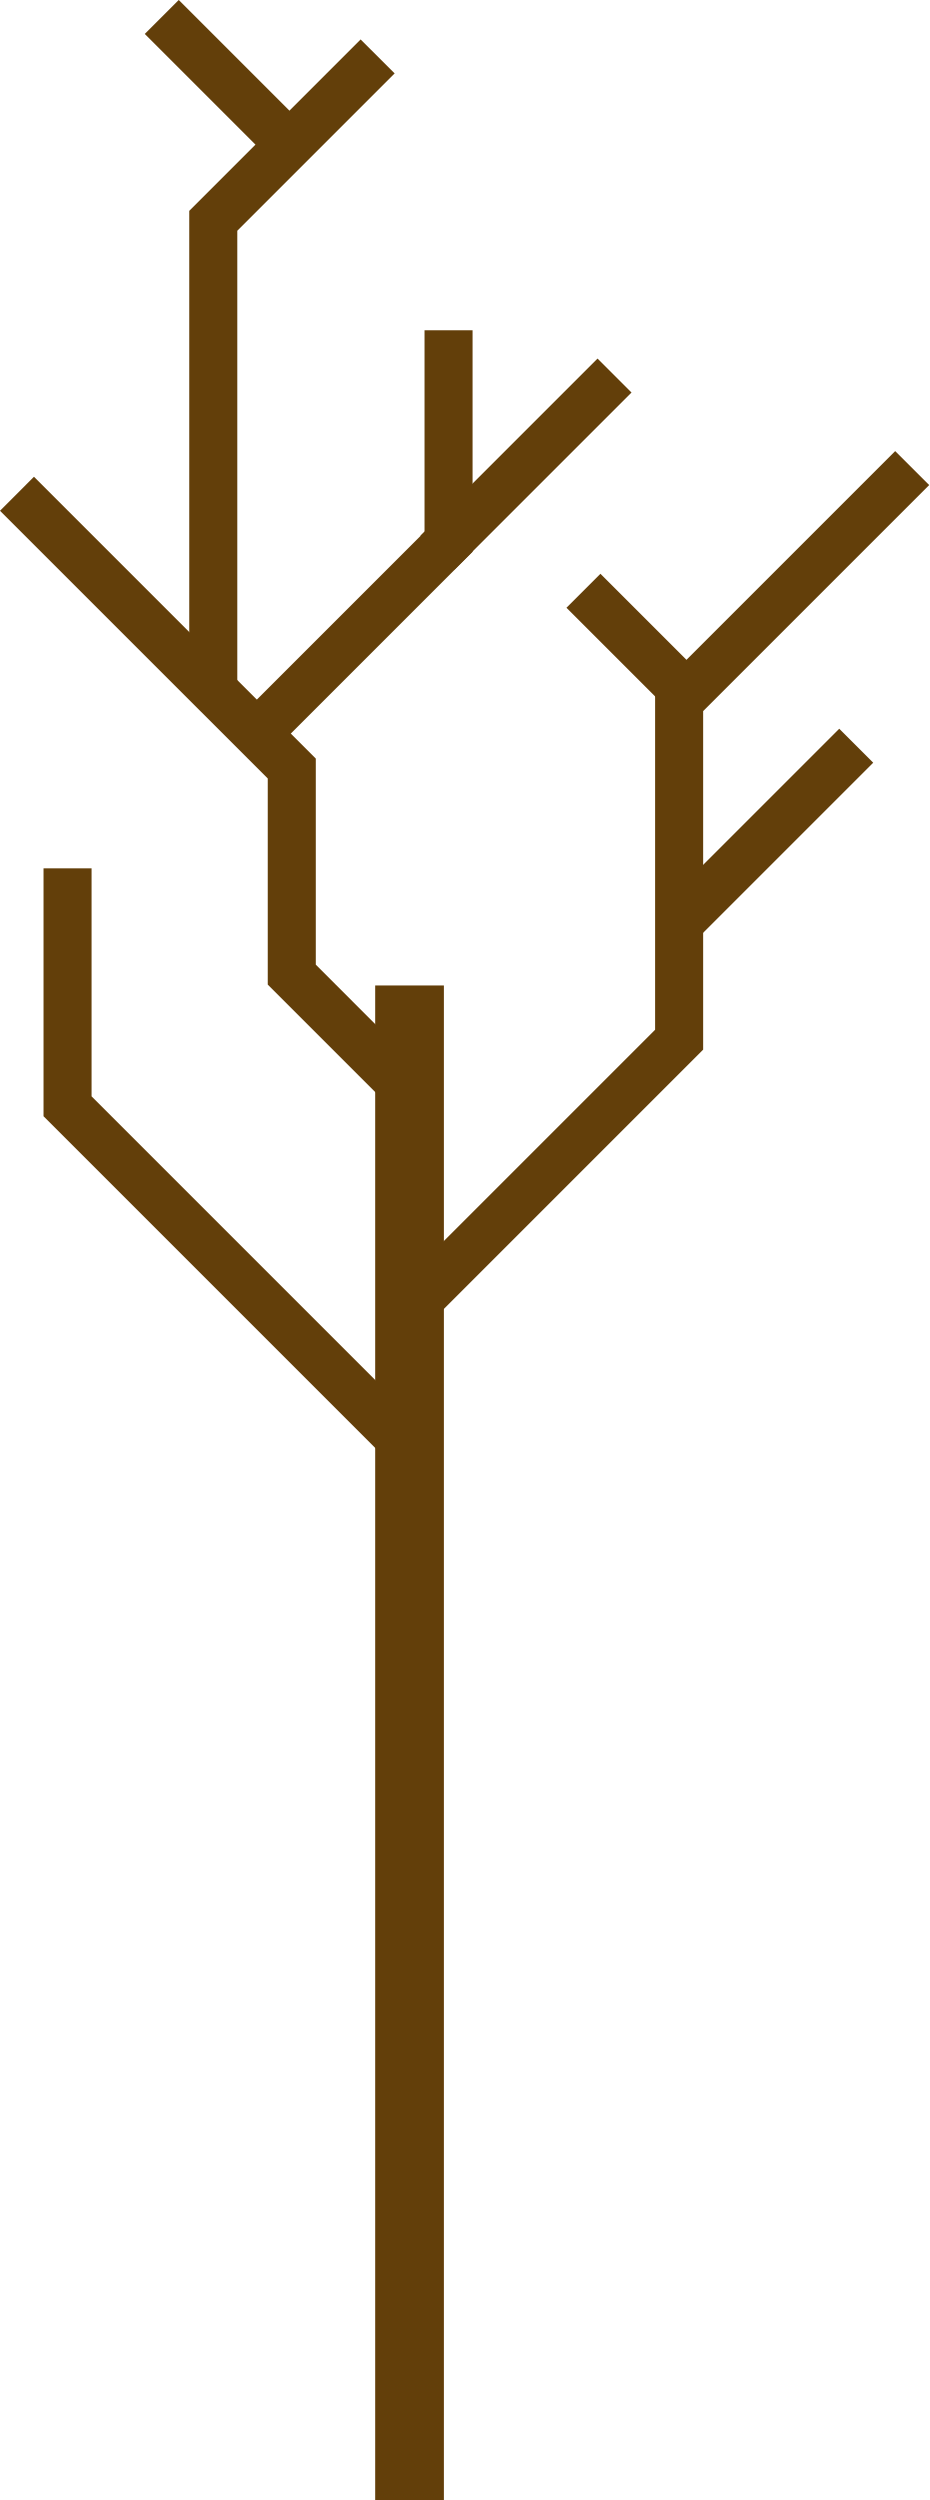
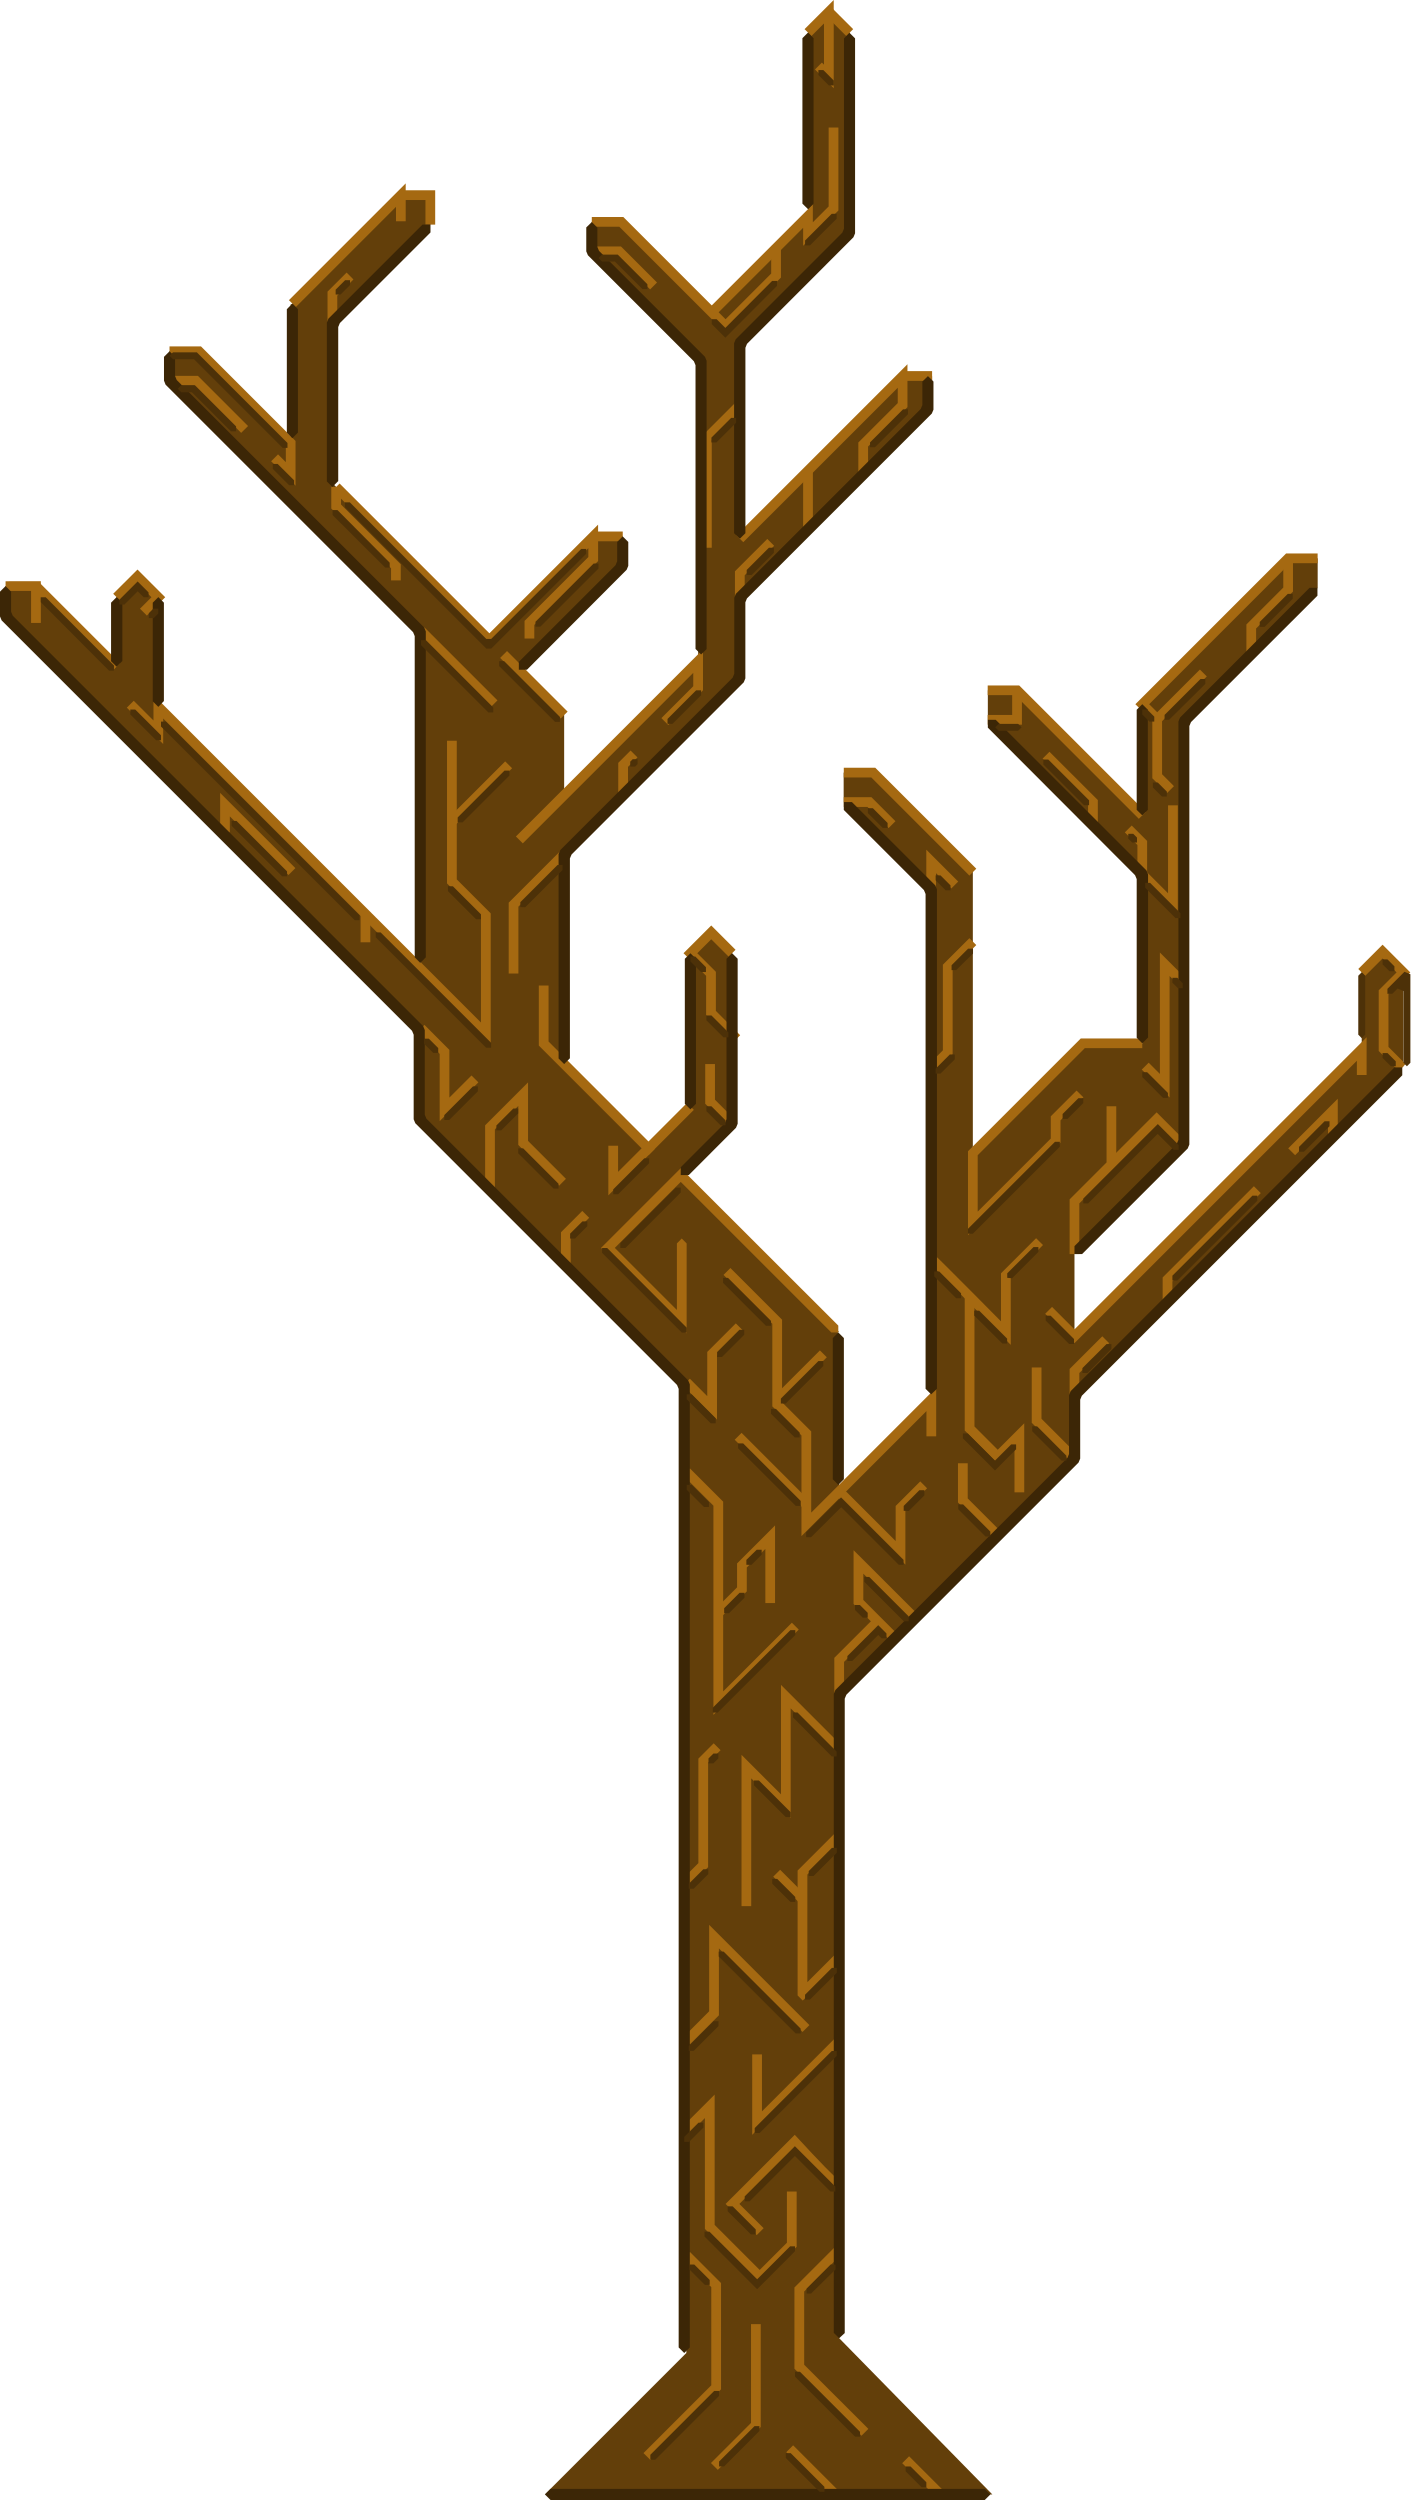
- <svg xmlns="http://www.w3.org/2000/svg" viewBox="0 0 193.4 520.34">
+ <svg xmlns="http://www.w3.org/2000/svg" viewBox="0 0 311.25 551.71">
  <defs>
-     <style>.cls-1{fill:#633f0a;}</style>
+     <style>.cls-1{fill:#633f0a;}.cls-2{fill:#a56911;}.cls-3{fill:#3c2606;}.cls-4{fill:#4d3108;}</style>
  </defs>
  <g id="Layer_2" data-name="Layer 2">
    <g id="Layer_1-2" data-name="Layer 1">
-       <rect class="cls-1" x="78.09" y="205.11" width="14.3" height="315.23" />
-       <polygon class="cls-1" points="88.77 276.05 81.7 268.98 136.35 214.33 136.35 143.86 186.32 93.89 193.4 100.96 146.35 148.01 146.35 218.47 88.77 276.05" />
-       <polygon class="cls-1" points="81.7 230.9 55.73 204.93 55.73 162.03 0 106.31 7.07 99.23 65.73 157.89 65.73 200.78 88.77 223.83 81.7 230.9" />
-       <polygon class="cls-1" points="49.39 141.79 39.39 141.79 39.39 43.89 75.06 8.21 82.14 15.28 49.39 48.03 49.39 141.79" />
-       <polygon class="cls-1" points="78.94 302.21 9.06 232.33 9.06 180.73 19.06 180.73 19.06 228.19 86.01 295.14 78.94 302.21" />
-       <rect class="cls-1" x="128.18" y="118.09" width="10" height="33.22" transform="translate(-56.24 133.63) rotate(-45)" />
-       <rect class="cls-1" x="40.41" y="-1.33" width="10" height="33.22" transform="translate(2.5 36.58) rotate(-45)" />
-       <rect class="cls-1" x="133.72" y="168.64" width="52.12" height="10" transform="translate(-75.98 163.84) rotate(-45)" />
-       <rect class="cls-1" x="83.41" y="91.59" width="52.12" height="10" transform="translate(-36.23 105.7) rotate(-45)" />
-       <polygon class="cls-1" points="56.17 157.04 49.1 149.97 88.36 110.71 88.36 68.74 98.36 68.74 98.36 114.85 56.17 157.04" />
+       <path class="cls-1" d="M309.71,214.6l-4.6-4.6h0c-1.79,1.8-2.8,2.81-4.6,4.6v16.89l-63.39,63.4V276.75l24.17-24.17V230.24h0V189.82l.34-.34-.34-.33V159.22l29.5-29.5v-6.51h-6.51L252.08,155.4v24.54l-27.6-27.6H218v6.51L252.08,193v37.28H239L214.69,254.5v-62l-22-22h-6.51V177l19.28,19.27v67.33h.09l-.05.05v45.15l-20.34,20.34V295.29a2.4,2.4,0,0,0-.29-1.16l.24-.24-34.91-34.58L161.56,248V210.36l-4.6-4.6h0l-4.6,4.6v33.81l-8.67,8.67-19.19-19V188.48l38.77-38.77v-17.8L205.7,89.48V83h-6.51l-35.92,35.91V75.73l24.24-24.24V7.19l-4.6-4.6h0c-1.79,1.8-2.8,2.81-4.6,4.6V47.68L157.07,68.92l-20-20H130.6v6.51l23.47,23.46v67L124.5,175.47V157.81l-10-10,22.92-22.92v-6.51h-6.5L108,141.28,92.91,126.15v0L73.35,106.63V71.19L95,49.57V43.06H88.46L64.52,67l.13.13h-.5V97.75L43.92,77.52H37.41V84l31.51,31.5.16-.16L92.91,139.2v74.73l-58-58V131.8l-4.6-4.6-4.6,4.6v15.33l-17.8-17.8H1.23c0,2.62,0,4.09,0,6.71l36.62,36.23.19-.19,54.85,54.85V247l58.57,58V519.27l-31.22,31.22H219L185.19,516V373.83l51.93-51.93v-14l72.59-72.59Z" />
+       <polygon class="cls-2" points="108.29 230.83 36.01 158.56 36.01 164.19 27.99 156.17 29.51 154.65 33.87 159 33.87 153.37 106.14 225.65 106.14 202.45 98.65 194.96 98.65 163.47 100.8 163.47 100.8 194.07 108.29 201.56 108.29 230.83" />
+       <rect class="cls-2" x="97.31" y="173.91" width="17.49" height="2.15" transform="translate(-92.67 126.26) rotate(-45.01)" />
+       <rect class="cls-2" x="99.89" y="135.86" width="2.15" height="22.8" transform="translate(-74.56 114.53) rotate(-45)" />
+       <polygon class="cls-2" points="114.4 214.85 112.26 214.85 112.26 199.2 123.74 187.72 125.26 189.24 114.4 200.09 114.4 214.85" />
+       <polygon class="cls-2" points="134.25 263.8 134.25 252.84 136.4 252.84 136.4 258.61 142.93 252.08 144.45 253.6 134.25 263.8" />
+       <path class="cls-2" d="M183.46,294.06l-33.23-33.23-14.55,14.56,13.7,13.7V274.4l1.07-1.08h0l1.08,1.08v19.87l-18.89-18.88,17.59-17.59L185,292.54v1.52h-1.51Z" />
+       <polygon class="cls-2" points="176.87 338.99 176.87 316.78 170.44 310.36 170.44 292.13 159.67 281.35 161.19 279.83 172.59 291.24 172.59 309.47 179.02 315.89 179.02 333.81 206.6 306.22 206.6 316.97 204.45 316.97 204.45 311.41 176.87 338.99" />
+       <rect class="cls-2" x="169.35" y="313.85" width="2.15" height="21.28" transform="translate(-179.54 215.55) rotate(-45)" />
+       <rect class="cls-2" x="169.7" y="302.69" width="14.05" height="2.15" transform="translate(-163.04 213.97) rotate(-45.01)" />
+       <rect class="cls-2" x="79.57" y="201.66" width="2.15" height="6.29" />
+       <polygon class="cls-2" points="63.66 193.1 50.72 180.16 50.72 183.69 48.58 183.69 48.58 174.98 65.18 191.58 63.66 193.1" />
+       <polygon class="cls-2" points="53.22 95.53 42.79 85.1 37.41 85.1 37.41 82.95 43.68 82.95 54.74 94.02 53.22 95.53" />
+       <polygon class="cls-2" points="74.43 71.19 72.28 71.19 72.28 64.36 76.49 60.15 78 61.67 74.43 65.25 74.43 71.19" />
+       <polygon class="cls-2" points="88.44 128.08 86.3 128.08 86.3 125.42 73.11 112.23 73.11 107.46 75.26 107.46 75.26 111.34 88.44 124.53 88.44 128.08" />
+       <polygon class="cls-2" points="65.28 67.76 63.76 66.24 89.53 40.47 89.53 48.83 87.39 48.83 87.39 45.65 65.28 67.76" />
+       <rect class="cls-2" x="116.75" y="141.66" width="2.15" height="18.91" transform="translate(-72.35 127.58) rotate(-45)" />
+       <polygon class="cls-2" points="143.47 63.87 136.14 56.54 130.6 56.54 130.6 54.39 137.03 54.39 144.99 62.35 143.47 63.87" />
+       <polygon class="cls-2" points="157.83 69.68 156.31 68.16 179.38 45.09 179.38 49.05 182.87 45.56 182.87 28.15 185.02 28.15 185.02 46.45 177.24 54.24 177.24 50.27 157.83 69.68" />
+       <polygon class="cls-2" points="183.99 19.47 179.85 15.33 181.37 13.81 181.84 14.28 181.84 5.18 179.07 7.95 177.55 6.43 183.99 0 183.99 19.47" />
+       <polygon class="cls-2" points="157.07 120.87 154.92 120.87 154.92 96.23 162.51 88.64 164.03 90.16 157.07 97.12 157.07 120.87" />
+       <rect class="cls-2" x="177.24" y="103.85" width="2.15" height="13.01" />
+       <polygon class="cls-2" points="164.34 131.91 162.19 131.91 162.19 126.07 169.33 118.94 170.84 120.45 164.34 126.96 164.34 131.91" />
+       <polygon class="cls-2" points="115.37 186.12 113.85 184.6 155.14 143.31 155.14 152.33 147.47 160 145.96 158.48 152.99 151.44 152.99 148.49 115.37 186.12" />
+       <polygon class="cls-2" points="138.59 175.47 136.44 175.47 136.44 168.35 139.16 165.63 140.68 167.15 138.59 169.24 138.59 175.47" />
+       <polygon class="cls-2" points="9.01 137.47 6.86 137.47 6.86 130.41 1.23 130.41 1.23 128.27 9.01 128.26 9.01 137.47" />
+       <polygon class="cls-2" points="32.41 135.85 30.89 134.33 33.42 131.8 30.34 128.72 26.5 132.56 24.98 131.04 30.34 125.69 36.46 131.8 32.41 135.85" />
+       <rect class="cls-2" x="15.76" y="125.64" width="2.15" height="25.18" transform="translate(-92.81 52.39) rotate(-45)" />
+       <polygon class="cls-2" points="65.22 107.18 59.84 101.79 61.36 100.27 63.08 101.99 63.08 98.2 43.47 78.59 37.41 78.59 37.41 76.45 44.36 76.45 65.22 97.31 65.22 107.18" />
+       <polygon class="cls-2" points="96.04 49.57 93.89 49.57 93.89 44.14 88.46 44.14 88.46 41.99 96.04 41.99 96.04 49.57" />
+       <polygon class="cls-2" points="108 142.8 73.43 108.22 74.94 106.7 108 139.76 131.99 115.78 131.99 123.82 117.91 137.91 117.91 140.92 115.76 140.92 115.76 137.02 129.84 122.93 129.84 120.96 108 142.8" />
+       <rect class="cls-2" x="130.92" y="117.3" width="6.51" height="2.15" />
+       <polygon class="cls-2" points="160.12 73.48 136.67 50.03 130.6 50.03 130.6 47.89 137.56 47.89 160.12 70.45 170.19 60.37 170.19 54.73 172.34 54.73 172.34 61.26 160.12 73.48" />
+       <rect class="cls-2" x="184.14" y="1.64" width="2.15" height="6.51" transform="translate(50.79 132.4) rotate(-45)" />
+       <polygon class="cls-2" points="164.03 119.65 162.51 118.14 200.26 80.38 200.26 89.85 191.57 98.54 191.57 105.14 189.42 105.14 189.42 97.65 198.12 88.96 198.12 85.57 164.03 119.65" />
+       <rect class="cls-2" x="199.19" y="81.9" width="6.51" height="2.15" />
+       <polygon class="cls-2" points="143.11 254.94 118.91 230.74 118.91 217.49 121.06 217.49 121.06 229.85 143.11 251.91 151.6 243.41 153.12 244.93 143.11 254.94" />
+       <polygon class="cls-2" points="161.82 229.98 155.83 223.99 155.83 215.35 150.84 210.36 156.96 204.24 162.32 209.6 160.8 211.12 156.96 207.28 153.88 210.36 157.98 214.46 157.98 223.09 163.34 228.46 161.82 229.98" />
+       <polygon class="cls-2" points="213.62 272.57 213.62 254.06 238.51 229.17 252.08 229.17 252.08 231.31 239.4 231.31 215.76 254.94 215.76 267.39 231.89 251.26 231.89 246.35 237.58 240.67 239.1 242.18 234.04 247.24 234.04 252.15 213.62 272.57" />
+       <polygon class="cls-2" points="213.93 193.23 192.28 171.57 186.21 171.57 186.21 169.43 193.16 169.43 215.45 191.71 213.93 193.23" />
+       <polygon class="cls-2" points="251.32 180.7 224.03 153.41 217.97 153.41 217.97 151.27 224.92 151.27 252.84 179.19 251.32 180.7" />
+       <polygon class="cls-2" points="255.38 160.22 250.56 155.41 283.82 122.14 290.78 122.14 290.78 124.29 284.71 124.29 253.6 155.41 255.38 157.18 264.8 147.76 266.32 149.28 255.38 160.22" />
+       <polygon class="cls-2" points="308.67 236.35 304.26 231.94 304.26 218.54 308.2 214.6 305.11 211.52 301.27 215.36 299.75 213.84 305.11 208.48 311.23 214.6 306.41 219.43 306.41 231.05 310.19 234.83 308.67 236.35" />
+       <polygon class="cls-2" points="237.12 296.41 230.65 289.94 232.17 288.42 237.12 293.37 301.59 228.9 301.59 237.24 299.44 237.24 299.44 234.09 237.12 296.41" />
+       <polygon class="cls-2" points="160.8 248.74 155.63 243.58 155.63 234.82 157.78 234.82 157.78 242.69 162.32 247.22 160.8 248.74" />
+       <polygon class="cls-2" points="196.09 182.75 191.43 178.08 186.21 178.08 186.21 175.93 192.31 175.93 197.61 181.23 196.09 182.75" />
+       <polygon class="cls-2" points="206.56 196.28 204.42 196.28 204.42 187.51 211.46 194.55 209.94 196.07 206.56 192.69 206.56 196.28" />
+       <polygon class="cls-2" points="206.22 236.68 204.7 235.17 208.08 231.79 208.08 212.89 213.93 207.04 215.45 208.56 210.23 213.78 210.23 232.68 206.22 236.68" />
+       <polygon class="cls-2" points="258.73 287.37 256.58 287.37 256.58 281.91 276.71 261.78 278.23 263.3 258.73 282.8 258.73 287.37" />
+       <polygon class="cls-2" points="285.81 254.93 284.29 253.42 295.22 242.48 295.22 250.87 293.07 250.87 293.07 247.67 285.81 254.93" />
+       <polygon class="cls-2" points="238.19 276.75 236.05 276.75 236.05 264.68 244.2 256.53 244.2 244.14 246.34 244.14 246.34 257.42 238.19 265.57 238.19 276.75" />
+       <polygon class="cls-2" points="277.2 144.37 275.06 144.37 275.06 137.81 283.2 129.67 283.2 123.22 285.34 123.22 285.34 130.56 277.2 138.7 277.2 144.37" />
+       <polygon class="cls-2" points="257.56 175 254.3 171.75 254.3 158.7 256.45 158.7 256.45 170.86 259.07 173.49 257.56 175" />
+       <polygon class="cls-2" points="242.27 181.49 240.12 181.49 240.12 177.45 230.09 167.41 231.6 165.9 242.27 176.56 242.27 181.49" />
+       <polygon class="cls-2" points="225.52 159.92 217.97 159.92 217.97 157.78 223.37 157.78 223.37 152.34 225.52 152.34 225.52 159.92" />
+       <polygon class="cls-2" points="259.92 202.31 251.01 193.4 251.01 186.47 248.23 183.7 249.75 182.18 253.15 185.58 253.15 192.51 257.77 197.13 257.77 177.73 259.92 177.73 259.92 202.31" />
+       <polygon class="cls-2" points="258.11 242.19 251.97 236.04 253.49 234.52 255.97 237 255.97 210.21 262.04 216.28 260.52 217.8 258.11 215.39 258.11 242.19" />
+       <polygon class="cls-2" points="246.03 257.73 244.51 256.21 255.25 245.48 261.57 251.8 260.06 253.32 255.25 248.51 246.03 257.73" />
+       <path class="cls-2" d="M223.06,296.79l-1.84-1.86c-6.2-6.28-15.67-15.83-16.38-16.41a1.05,1.05,0,0,0,.88.17l-.26-1-1-.41.79-.64c.62-.12.62-.12,3.62,2.86,1.38,1.37,3.29,3.28,5.67,5.68l6.36,6.42V281l7.75-7.75,1.52,1.51-7.12,7.13Z" />
+       <polygon class="cls-2" points="238.19 307.9 236.05 307.9 236.05 302.11 243.26 294.9 244.77 296.42 238.19 303 238.19 307.9" />
+       <polygon class="cls-2" points="236.36 322.66 227.69 313.99 227.69 301.78 229.84 301.78 229.84 313.1 237.88 321.14 236.36 322.66" />
+       <polygon class="cls-2" points="226.03 329.34 223.88 329.34 223.88 319.28 220.19 322.98 212.9 315.69 212.9 286.09 215.05 286.09 215.05 314.8 220.19 319.94 226.03 314.1 226.03 329.34" />
+       <polygon class="cls-2" points="199.8 345.28 184.43 329.91 185.95 328.39 197.66 340.09 197.66 332.34 203.08 326.92 204.59 328.44 199.8 333.23 199.8 345.28" />
+       <polygon class="cls-2" points="219.43 339.59 211.41 331.57 211.41 322.92 213.56 322.92 213.56 330.68 220.95 338.07 219.43 339.59" />
+       <polygon class="cls-2" points="157.44 378.45 157.44 332.28 150.72 325.56 152.24 324.04 159.59 331.39 159.59 373.26 174.75 358.11 176.27 359.62 157.44 378.45" />
+       <polygon class="cls-2" points="196.7 362.31 188.37 353.98 188.37 342.1 202.65 356.37 201.13 357.89 190.52 347.28 190.52 353.09 198.22 360.8 196.7 362.31" />
+       <polygon class="cls-2" points="186.27 373.83 184.12 373.83 184.12 365.86 192.94 357.04 194.46 358.55 186.27 366.75 186.27 373.83" />
+       <polygon class="cls-2" points="165.78 420.65 163.64 420.65 163.64 387.27 172.35 395.98 172.35 371.83 185.95 385.44 184.43 386.95 174.49 377.01 174.49 401.16 165.78 392.45 165.78 420.65" />
+       <polygon class="cls-2" points="152.24 416.08 150.72 414.57 154.12 411.16 154.12 388.1 157.5 384.72 159.02 386.24 156.27 388.99 156.27 412.05 152.24 416.08" />
+       <polygon class="cls-2" points="152.24 451.17 150.72 449.65 156.5 443.86 156.5 424.79 178.62 446.91 177.1 448.42 158.65 429.98 158.65 444.75 152.24 451.17" />
+       <polygon class="cls-2" points="177.15 441.49 176.02 440.36 176.02 412.8 184.43 404.39 185.95 405.9 178.17 413.68 178.17 437.43 184.43 431.17 185.95 432.69 177.15 441.49" />
+       <polygon class="cls-2" points="166 471.12 166 453.38 168.15 453.38 168.15 465.94 184.43 449.65 185.95 451.17 166 471.12" />
+       <rect class="cls-2" x="173.18" y="412.21" width="2.15" height="8.05" transform="translate(-243.29 245.13) rotate(-45)" />
+       <polygon class="cls-2" points="159.28 356.72 157.76 355.21 162.66 350.31 162.66 345.03 171.04 336.64 171.04 353.77 168.9 353.77 168.9 341.82 164.8 345.92 164.8 351.2 159.28 356.72" />
+       <polygon class="cls-2" points="167.65 503.98 155.56 491.89 155.56 467.42 152.24 470.75 150.72 469.23 157.71 462.24 157.71 491 167.65 500.94 173.66 494.93 173.66 483.64 175.81 483.64 175.81 495.82 167.65 503.98" />
+       <path class="cls-2" d="M167,493.25l-6.87-6.88,15.26-15.25.76.82c4,4.36,8.59,9.13,9.41,9.58a.83.83,0,0,0-.36-.08v2.15c-.51,0-1.27,0-9.88-9.37l-12.15,12.15,5.35,5.36Z" />
+       <polygon class="cls-2" points="190.11 537.53 175.32 522.74 175.32 504.81 184.43 495.7 185.95 497.22 177.47 505.7 177.47 521.86 191.63 536.01 190.11 537.53" />
+       <polygon class="cls-2" points="143.53 542.88 142.01 541.36 156.97 526.4 156.97 504.73 150.72 498.47 152.24 496.95 159.12 503.83 159.12 527.29 143.53 542.88" />
+       <polygon class="cls-2" points="158.41 545.06 156.89 543.55 165.74 534.7 165.74 512.9 167.88 512.9 167.88 535.59 158.41 545.06" />
+       <rect class="cls-2" x="202.62" y="541.23" width="2.15" height="10.85" transform="translate(-326.88 304.15) rotate(-45)" />
+       <rect class="cls-2" x="178.24" y="538.31" width="2.15" height="14.26" transform="translate(-333.17 286.55) rotate(-45)" />
+       <polygon class="cls-2" points="97.03 247.41 97.03 232.58 92.15 227.7 93.67 226.18 99.17 231.69 99.17 242.22 104.05 237.34 105.57 238.86 97.03 247.41" />
+       <polygon class="cls-2" points="109.21 262.09 107.06 262.09 107.06 248.34 116.53 238.87 116.53 251.78 124.89 260.15 123.38 261.67 114.38 252.67 114.38 244.06 109.21 249.23 109.21 262.09" />
+       <polygon class="cls-2" points="125.94 278.66 123.8 278.66 123.8 271.94 128.5 267.23 130.02 268.75 125.94 272.82 125.94 278.66" />
+       <polygon class="cls-2" points="158.23 313.29 150.72 305.78 152.24 304.26 156.08 308.11 156.08 298.35 162.38 292.05 163.9 293.57 158.23 299.24 158.23 313.29" />
+       <path class="cls-3" d="M185.19,516h0L184,514.82v-141l.36-.87h0l51.2-51.21.36-.87v-13l.36-.87h0l71.45-71.44h1.73v1.74l-70.72,70.72-.36.87v13l-.36.87L186.78,374l-.36.87v140Z" />
+       <path class="cls-3" d="M217.32,551.71H121.49l-1.23-1.22h0l1.23-1.23h95.83l1.23,1.23h0Z" />
+       <path class="cls-3" d="M252.08,230.24h0L250.85,229V194l-.36-.86L218,160.58v-1.73h1.74L253,192.09l.36.87v36Z" />
+       <path class="cls-3" d="M205.49,307.71h0l-1.23-1.22V197.3l-.36-.87-17.69-17.69V177H188l18.41,18.4.36.87V306.49Z" />
+       <path class="cls-3" d="M237.12,276.75h0V275l22.58-22.58.36-.87V159.22l.36-.87L289,129.72h1.74v1.74l-27.91,27.9-.36.87v92.35l-.36.87-23.31,23.3Z" />
+       <path class="cls-3" d="M252.08,179.94h0l-1.23-1.22V156.63l1.23-1.23h0l1.23,1.23v22.09Z" />
+       <path class="cls-3" d="M185,327.68h0l-1.22-1.23V295.29l1.22-1.23h0l1.23,1.23v31.16Z" />
+       <path class="cls-3" d="M150.23,259.32h0v-1.73l9.74-9.75.36-.86V211.58l1.23-1.22h0l1.23,1.22V248l-.36.87L152,259.32Z" />
+       <path class="cls-3" d="M152.36,244.81h0l-1.23-1.22v-32l1.23-1.22h0l1.23,1.22v32Z" />
+       <path class="cls-3" d="M124.5,234.82h0l-1.23-1.23V188.48l.36-.87,38.05-38.05.36-.87V131.91l.36-.87,40.79-40.79.36-.87V84.2L204.78,83h0L206,84.2v6.2l-.36.86-40.8,40.8-.35.86v16.79l-.36.87-38,38-.36.86v44.1Z" />
+       <path class="cls-3" d="M154.72,144.43h0l-1.23-1.22V80.6l-.36-.87-23.39-23.4-.36-.86V50.19L130.6,49h0l1.23,1.23v4.26l.36.87,23.39,23.39.36.87v63.63Z" />
+       <path class="cls-3" d="M178.31,46.16h0l-1.23-1.22V8.42l1.23-1.23h0l1.23,1.23V44.94Z" />
+       <path class="cls-3" d="M163.27,118.89h0L162,117.67V75.73l.36-.86,23.53-23.53.36-.87v-42l1.22-1.23h0l1.23,1.23V51.49l-.36.87L164.85,75.88l-.35.87v40.92Z" />
+       <path class="cls-3" d="M114.5,147.8h0v-1.74l21.34-21.33.36-.87V119.6l1.22-1.23h0l1.23,1.23v5.28l-.36.86-22,22.06Z" />
+       <path class="cls-3" d="M73.35,107.46h0l-1.22-1.22V71.18l.35-.86L93.23,49.57H95V51.3l-20,20-.36.87v34Z" />
+       <path class="cls-3" d="M64.52,96.7h0L63.3,95.47V68.23L64.52,67h0l1.23,1.23V95.47Z" />
+       <path class="cls-3" d="M92.75,212.5h0l-1.23-1.23V140.38l-.36-.87L36.54,84.89,36.19,84V78.75l1.22-1.23h0l1.23,1.23V83l.36.87,54.61,54.61.36.87v71.91Z" />
+       <path class="cls-3" d="M34.94,156h0l-1.23-1.22V133l1.23-1.23h0L36.17,133v21.71Z" />
+       <path class="cls-3" d="M25.74,147.14h0l-1.23-1.23V133l1.23-1.23h0L27,133v12.88Z" />
+       <path class="cls-3" d="M151,519.27h0l-1.23-1.22V306.51l-.36-.87L91.65,247.88l-.36-.87V228.35l-.36-.87L.36,136.91,0,136.05v-5.48l1.23-1.23h0l1.22,1.23V135l.36.87,90.57,90.57.36.87V246l.36.87,57.77,57.77.36.86V518.05Z" />
+       <path class="cls-4" d="M24.05,148,9,132.89V131.8h1.09l15.06,15.07V148H24.05Z" />
+       <path class="cls-4" d="M26.37,133.4h0v-1.08l4-4,2.41,2.41v1.08H31.72l-1.33-1.32-2.94,2.93Z" />
+       <path class="cls-4" d="M32.84,136.41h0v-1.08l1-1h1.08v1.08l-1,1Z" />
+       <path class="cls-4" d="M78.26,203.06,35.53,160.33v-1.08h1.08L79.34,202v1.08H78.26Z" />
+       <path class="cls-4" d="M34.44,163.36l-5.69-5.69v-1.09h1.09l5.69,5.69v1.09H34.44Z" />
+       <path class="cls-4" d="M62.25,193.39,51.11,182.25v-1.08H52.2L63.34,192.3v1.09H62.25Z" />
+       <path class="cls-4" d="M107.28,231.22,82.91,206.84v-1.08H84l24.38,24.37v1.09h-1.09Z" />
+       <path class="cls-4" d="M105.05,202.86l-6.19-6.19v-1.09h1.08l6.2,6.2v1.08h-1.09Z" />
+       <path class="cls-4" d="M101,181.49h0V180.4l10.33-10.34h1.09v1.09l-10.34,10.34Z" />
+       <path class="cls-4" d="M62.36,98.83,42.81,79.28H38.18l-.77-.76h0l.77-.77h5.26l20,20v1.08H62.36Z" />
+       <path class="cls-4" d="M51,95.23l-8.65-8.66H40l-.77-.76h0L40,85h3l9.1,9.1v1.09H51Z" />
+       <path class="cls-4" d="M63.81,107.09l-3.61-3.61v-1.09h1.08L64.9,106v1.08H63.81Z" />
+       <path class="cls-4" d="M85,125.26l-11.61-11.6v-1.09h1.09L86,124.18v1.08H85Z" />
+       <path class="cls-4" d="M107.32,143.14,76.11,111.93v-1.08H77.2L107.32,141h1.08l19.86-19.86h1.09v1.08L108.4,143.14Z" />
+       <path class="cls-4" d="M118.17,138.29h0v-1.08L131,124.37h1.08v1.09l-12.83,12.83Z" />
+       <path class="cls-4" d="M122.49,159.31,110.16,147V145.9h1.09l12.32,12.32v1.09h-1.08Z" />
+       <path class="cls-4" d="M107.77,157.23,92.91,142.37v-1.09H94l14.86,14.86v1.09h-1.08Z" />
+       <path class="cls-4" d="M74.07,65h0V63.92l2.09-2.09h1.08v1.08L75.15,65Z" />
+       <path class="cls-4" d="M141.78,63.81l-6.09-6.09h-2.83l-.77-.77h0l.77-.77h3.46l6.55,6.55v1.08h-1.09Z" />
+       <path class="cls-4" d="M160.07,74.53l-3-3V70.44h1.08l1.92,1.92L170.39,62h1.09v1.08Z" />
+       <path class="cls-4" d="M177.67,54.15h0V53.07l5.88-5.89h1.09v1.09l-5.89,5.88Z" />
+       <path class="cls-4" d="M182.92,18.86l-2.31-2.31V15.46h1.09l2.3,2.31v1.09h-1.08Z" />
+       <path class="cls-4" d="M192,98.71h0V97.63l7.29-7.3h1.09v1.09l-7.3,7.29Z" />
+       <path class="cls-4" d="M157,97.65h0V96.57l4.36-4.36h1.08v1.08l-4.35,4.36Z" />
+       <path class="cls-4" d="M164.78,126.87h0v-1.09l4.91-4.91h1.09V122l-4.91,4.91Z" />
+       <path class="cls-4" d="M147.31,159.75h0v-1.09l6.32-6.32h1.09v1.09l-6.32,6.32Z" />
+       <path class="cls-4" d="M139.08,169.17h0v-1.09l.54-.53h1.08v1.08l-.53.54Z" />
+       <path class="cls-4" d="M114.83,200.19h0V199.1l8.22-8.22h1.09V192l-8.23,8.22Z" />
+       <path class="cls-4" d="M98.05,247.17h0v-1.09l6.33-6.33h1.08v1.08l-6.33,6.34Z" />
+       <path class="cls-4" d="M95.63,232.37l-2.07-2.07v-1.08h1.08l2.07,2.07v1.08H95.63Z" />
+       <path class="cls-4" d="M109.54,249.46h0v-1.08l3.74-3.75h1.08v1.09l-3.74,3.74Z" />
+       <path class="cls-4" d="M122.17,262.31l-7.81-7.8v-1.09h1.09l7.8,7.81v1.08h-1.08Z" />
+       <path class="cls-4" d="M135.33,263.56h0v-1.09l6.85-6.85h1.08v1.09l-6.85,6.85Z" />
+       <path class="cls-4" d="M125.82,273.32h0v-1.08l2.71-2.7h1.08v1.08l-2.7,2.7Z" />
+       <path class="cls-4" d="M136.9,275.42h0v-1.09l12.24-12.24h1.09v1.08L138,275.42Z" />
+       <path class="cls-4" d="M150.47,294.1l-17.6-17.6v-1.08H134L151.55,293v1.09h-1.08Z" />
+       <path class="cls-4" d="M169.07,292.63l-9.5-9.51V282h1.08l9.5,9.5v1.09h-1.08Z" />
+       <path class="cls-4" d="M158.25,299.47h0v-1.09l4.91-4.91h1.08v1.09l-4.91,4.91Z" />
+       <path class="cls-4" d="M156.85,314.1l-5.3-5.3v-1.09h1.09l5.3,5.3v1.09h-1.09Z" />
+       <path class="cls-4" d="M172.32,309.73h0v-1.08l8.29-8.29h1.08v1.09l-8.29,8.28Z" />
+       <path class="cls-4" d="M175.38,317.22,170.15,312v-1.08h1.09l5.23,5.23v1.08h-1.09Z" />
+       <path class="cls-4" d="M175.61,332.33l-12.72-12.71v-1.09H164l12.71,12.71v1.09h-1.08Z" />
+       <path class="cls-4" d="M198.34,345.33l-12.7-12.71L179,339.23h-1.09v-1.09l7.7-7.69,13.79,13.79v1.09h-1.09Z" />
+       <path class="cls-4" d="M199.43,333.41h0v-1.08l3.46-3.47H204V330l-3.46,3.46Z" />
+       <path class="cls-4" d="M217.47,339.07l-6-6V332h1.08l6,6v1.09h-1.08Z" />
+       <path class="cls-4" d="M219.58,324.52l-7.09-7.1v-1.08h1.08l6,6,3.59-3.59h1.08v1.08Z" />
+       <path class="cls-4" d="M211,286.5l-4.82-4.82v-1.09h1.09l4.82,4.82v1.09H211Z" />
+       <path class="cls-4" d="M221.19,296.5,215,290.33v-1.09h1.09l6.17,6.17v1.09h-1.09Z" />
+       <path class="cls-4" d="M222.28,282h0V281l5.8-5.79h1.08v1.08l-5.8,5.8Z" />
+       <path class="cls-4" d="M235.94,296.6l-5.18-5.18v-1.08h1.09l5.17,5.17v1.09h-1.08Z" />
+       <path class="cls-4" d="M234.26,322.33l-6.47-6.47v-1.09h1.08l6.47,6.48v1.08h-1.08Z" />
+       <path class="cls-4" d="M258.73,282.6h0v-1.08l17.65-17.65h1.09V265L259.82,282.6Z" />
+       <path class="cls-4" d="M286.68,254.17h0v-1.08l5.63-5.64h1.09v1.09l-5.64,5.63Z" />
+       <path class="cls-4" d="M234.5,246.93h0v-1.09l3.48-3.48h1.08v1.08l-3.48,3.49Z" />
+       <path class="cls-4" d="M213.61,272.27h0v-1.09l19.2-19.2h1.08v1.09l-19.2,19.2Z" />
+       <path class="cls-4" d="M239.06,265.59h0v-1.08l16.45-16.45,4.6,4.61v1.08H259l-3.52-3.52-15.36,15.36Z" />
+       <path class="cls-4" d="M256.65,242.28l-4.57-4.58v-1.08h1.08l4.58,4.57v1.09h-1.09Z" />
+       <path class="cls-4" d="M259.94,218.08l-1.21-1.21v-1.08h1.09L261,217v1.08h-1.09Z" />
+       <path class="cls-4" d="M210,214.1h0V213l3.65-3.65h1.08v1.08L211,214.1Z" />
+       <path class="cls-4" d="M206.48,236.92h0v-1.08l3.13-3.14h1.09v1.09l-3.14,3.13Z" />
+       <path class="cls-4" d="M208.68,196.48l-2.2-2.2v-1.09h1.08l2.2,2.2v1.09h-1.08Z" />
+       <path class="cls-4" d="M194.8,182.71l-3.27-3.27v-1.09h1.09l3.26,3.27v1.09H194.8Z" />
+       <path class="cls-4" d="M224.67,161.28H220.4l-.77-.77h0l.77-.77h4.27l.77.77h0Z" />
+       <path class="cls-4" d="M239.25,177.71l-9-9v-1.09h1.09l9,9v1.08h-1.08Z" />
+       <path class="cls-4" d="M257,158.85h0v-1.08l7.92-7.92H266v1.08L258,158.85Z" />
+       <path class="cls-4" d="M256.41,175.78l-2-2v-1.09h1.09l2,2v1.09h-1.09Z" />
+       <path class="cls-4" d="M249.84,185.92l-.85-.84V184h1.09l.84.84v1.09h-1.08Z" />
+       <path class="cls-4" d="M259.42,202.61l-6.69-6.69v-1.09h1.08l6.69,6.7v1.08h-1.08Z" />
+       <path class="cls-4" d="M278,138.34h0v-1.09l6.2-6.2h1.09v1.09l-6.2,6.2Z" />
+       <path class="cls-4" d="M253.65,159.24l-1.57-1.57v-1.09h1.08l1.57,1.57v1.09h-1.08Z" />
+       <path class="cls-4" d="M306.65,214.35l-1.54-1.53v-1.09h1.09l1.53,1.53v1.09h-1.08Z" />
+       <path class="cls-4" d="M310.48,235.31h0l-.76-.77V218.71l-1.31-.55-1.14,1.15h-1.09v-1.09l3.76-3.76,1.31.54v19.54Z" />
+       <path class="cls-4" d="M300.51,229.1h0l-.76-.77v-13l.76-.77h0l.77.77v13Z" />
+       <path class="cls-4" d="M306.94,235.3l-1.83-1.83v-1.08h1.09l1.82,1.82v1.09h-1.08Z" />
+       <path class="cls-4" d="M154.71,214.52l-2.35-2.35v-1.08h1.08l2.35,2.35v1.08h-1.08Z" />
+       <path class="cls-4" d="M159.64,228.92l-3.75-3.75v-1.08H157l3.74,3.74v1.09h-1.08Z" />
+       <path class="cls-4" d="M159,248.33l-3.11-3.11v-1.08H157l3.1,3.1v1.09H159Z" />
+       <path class="cls-4" d="M238.87,303h0v-1.08l5.32-5.31h1.08v1.08L240,303Z" />
+       <path class="cls-4" d="M199.45,357.79l-8.71-8.71V348h1.08l8.71,8.71v1.08h-1.08Z" />
+       <path class="cls-4" d="M187,366.55h0v-1.08l6.81-6.82,1.82,1.82v1.09h-1.08l-.74-.74-5.73,5.73Z" />
+       <path class="cls-4" d="M190.4,357l-1.72-1.71v-1.09h1.09l1.72,1.72V357H190.4Z" />
+       <path class="cls-4" d="M155.36,332.57l-3.81-3.81v-1.08h1.09l3.8,3.8v1.09h-1.08Z" />
+       <path class="cls-4" d="M159.81,356h0v-1.09l3.4-3.4h1.09v1.08L160.9,356Z" />
+       <path class="cls-4" d="M164.71,345.33h0v-1.09L167,342h1.09v1.09l-2.25,2.25Z" />
+       <path class="cls-4" d="M157.31,377.94h0v-1.09l17.12-17.11h1.08v1.08l-17.12,17.12Z" />
+       <path class="cls-4" d="M183.58,387.65,175,379v-1.08H176l8.63,8.63v1.08h-1.09Z" />
+       <path class="cls-4" d="M173.4,401l-7-7v-1.08h1.08l7,7V401H173.4Z" />
+       <path class="cls-4" d="M156.35,389.15h0v-1.09l1.09-1.08h1.09v1.08l-1.09,1.09Z" />
+       <path class="cls-4" d="M152,416.81h0v-1.09l3.22-3.21h1.09v1.08l-3.22,3.22Z" />
+       <path class="cls-4" d="M178.47,414h0v-1.09l5.11-5.11h1.09v1.08L179.55,414Z" />
+       <path class="cls-4" d="M174.42,419.71l-4-4v-1.08h1.08l4,4v1.08h-1.08Z" />
+       <path class="cls-4" d="M177.66,441.28h0V440.2l5.92-5.92h1.09v1.08l-5.93,5.92Z" />
+       <path class="cls-4" d="M152,452.6h0v-1.08l5.47-5.47h1.09v1.08l-5.47,5.47Z" />
+       <path class="cls-4" d="M175.61,448.77l-17-17v-1.09h1.08l17,17v1.08h-1.09Z" />
+       <path class="cls-4" d="M166.55,470.72h0v-1.09l17-17h1.09v1.09l-17,17Z" />
+       <path class="cls-4" d="M151,472.67h0v-1.09l3.15-3.14h1.08v1.08l-3.15,3.15Z" />
+       <path class="cls-4" d="M167.09,505.2l-11.62-11.63v-1.08h1.09L167.09,503l7.27-7.27h1.08v1.09Z" />
+       <path class="cls-4" d="M164.34,485.8h0v-1.09l11.08-11.08,8.93,8.93v1.08h-1.08l-7.85-7.84-10,10Z" />
+       <path class="cls-4" d="M165.7,493.09l-5.11-5.1V486.9h1.09l5.1,5.11v1.08H165.7Z" />
+       <path class="cls-4" d="M178,506.14h0v-1.08l5.31-5.31h1.08v1.08L179,506.14Z" />
+       <path class="cls-4" d="M155.54,504.23l-3.4-3.4v-1.08h1.08l3.4,3.4v1.08h-1.08Z" />
+       <path class="cls-4" d="M143.52,542.82h0v-1.09l14.09-14.09h1.08v1.09l-14.08,14.09Z" />
+       <path class="cls-4" d="M158.69,544.31h0v-1.09l7.82-7.81h1.08v1.08l-7.81,7.82Z" />
+       <path class="cls-4" d="M188.7,537.74l-13.26-13.26V523.4h1.09l13.26,13.26v1.08H188.7Z" />
+       <path class="cls-4" d="M180.86,549.9l-7.44-7.45v-1.08h1.08l7.44,7.44v1.09h-1.08Z" />
+       <path class="cls-4" d="M203.35,548.88l-3.49-3.49v-1.08h1.08l3.49,3.48v1.09h-1.08Z" />
    </g>
  </g>
</svg>
